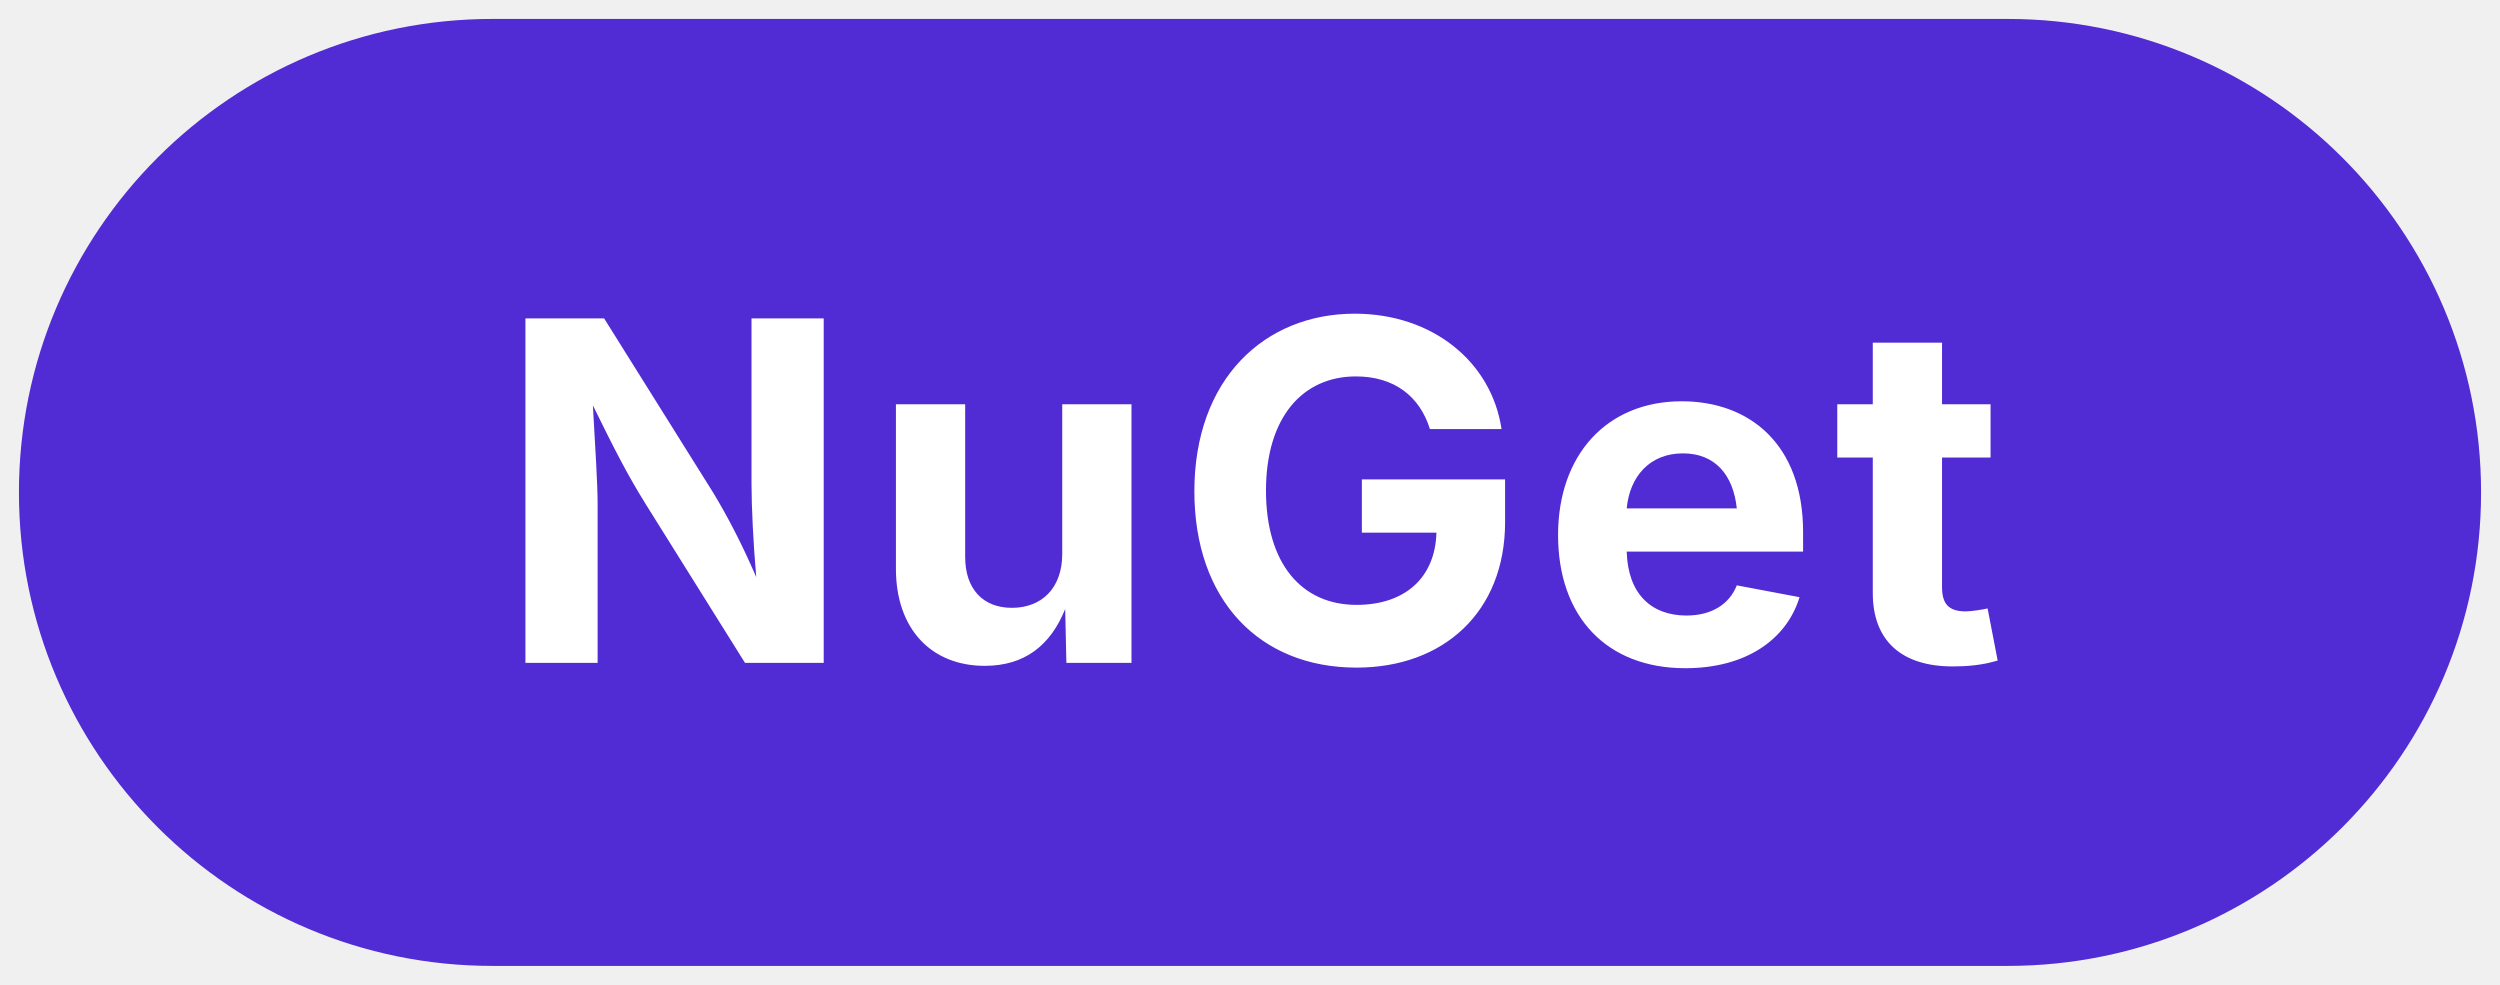
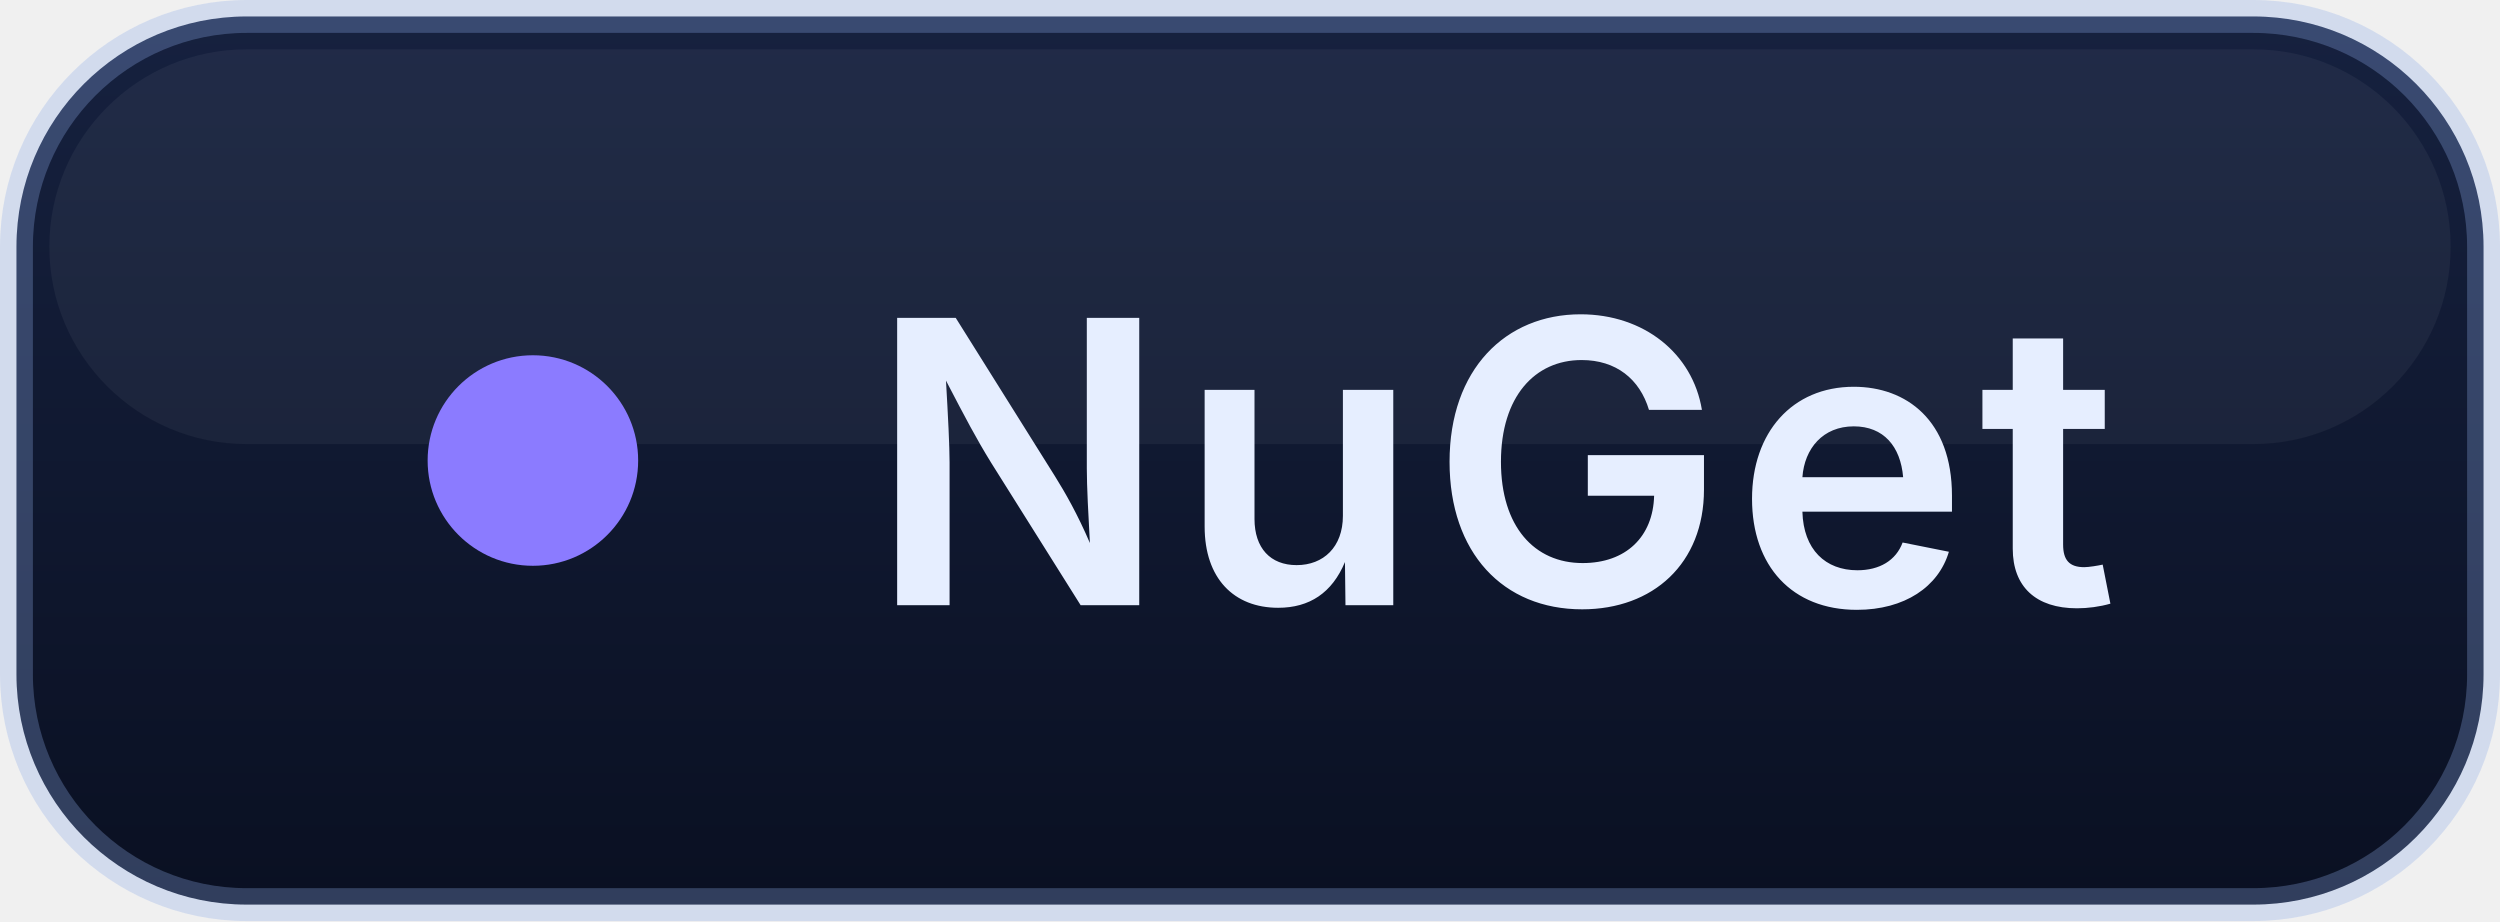
- <svg xmlns="http://www.w3.org/2000/svg" width="66" height="26" viewBox="0 0 66 26" role="img" aria-label="NuGet">
-   <rect x="0.5" y="0.5" width="65" height="25" rx="12.5" fill="#512BD4" />
-   <text x="33" y="17.5" text-anchor="middle" font-family="Segoe UI, Inter, -apple-system, BlinkMacSystemFont, sans-serif" font-size="12.5" font-weight="700" fill="#ffffff" letter-spacing="0.3">NuGet</text>
+ <svg xmlns="http://www.w3.org/2000/svg" width="76" height="28" viewBox="0 0 76 28" role="img" aria-label="NuGet">
+   <defs>
+     <linearGradient id="b" x1="0" y1="0" x2="0" y2="1">
+       <stop offset="0" stop-color="#16213f" />
+       <stop offset="1" stop-color="#0a1022" />
+     </linearGradient>
+   </defs>
+   <rect x="0.5" y="0.5" width="75" height="27" rx="7" fill="url(#b)" stroke="rgba(140,170,230,0.30)" />
+   <rect x="1.5" y="1.5" width="73" height="12" rx="6" fill="#ffffff" opacity="0.05" />
+   <circle cx="16.2" cy="14" r="3.2" fill="#8b7bff" />
+   <text x="26.4" y="18.4" font-family="Segoe UI, Inter, -apple-system, BlinkMacSystemFont, sans-serif" font-size="12" font-weight="600" fill="#e6eeff" letter-spacing="0.3">NuGet</text>
</svg>
